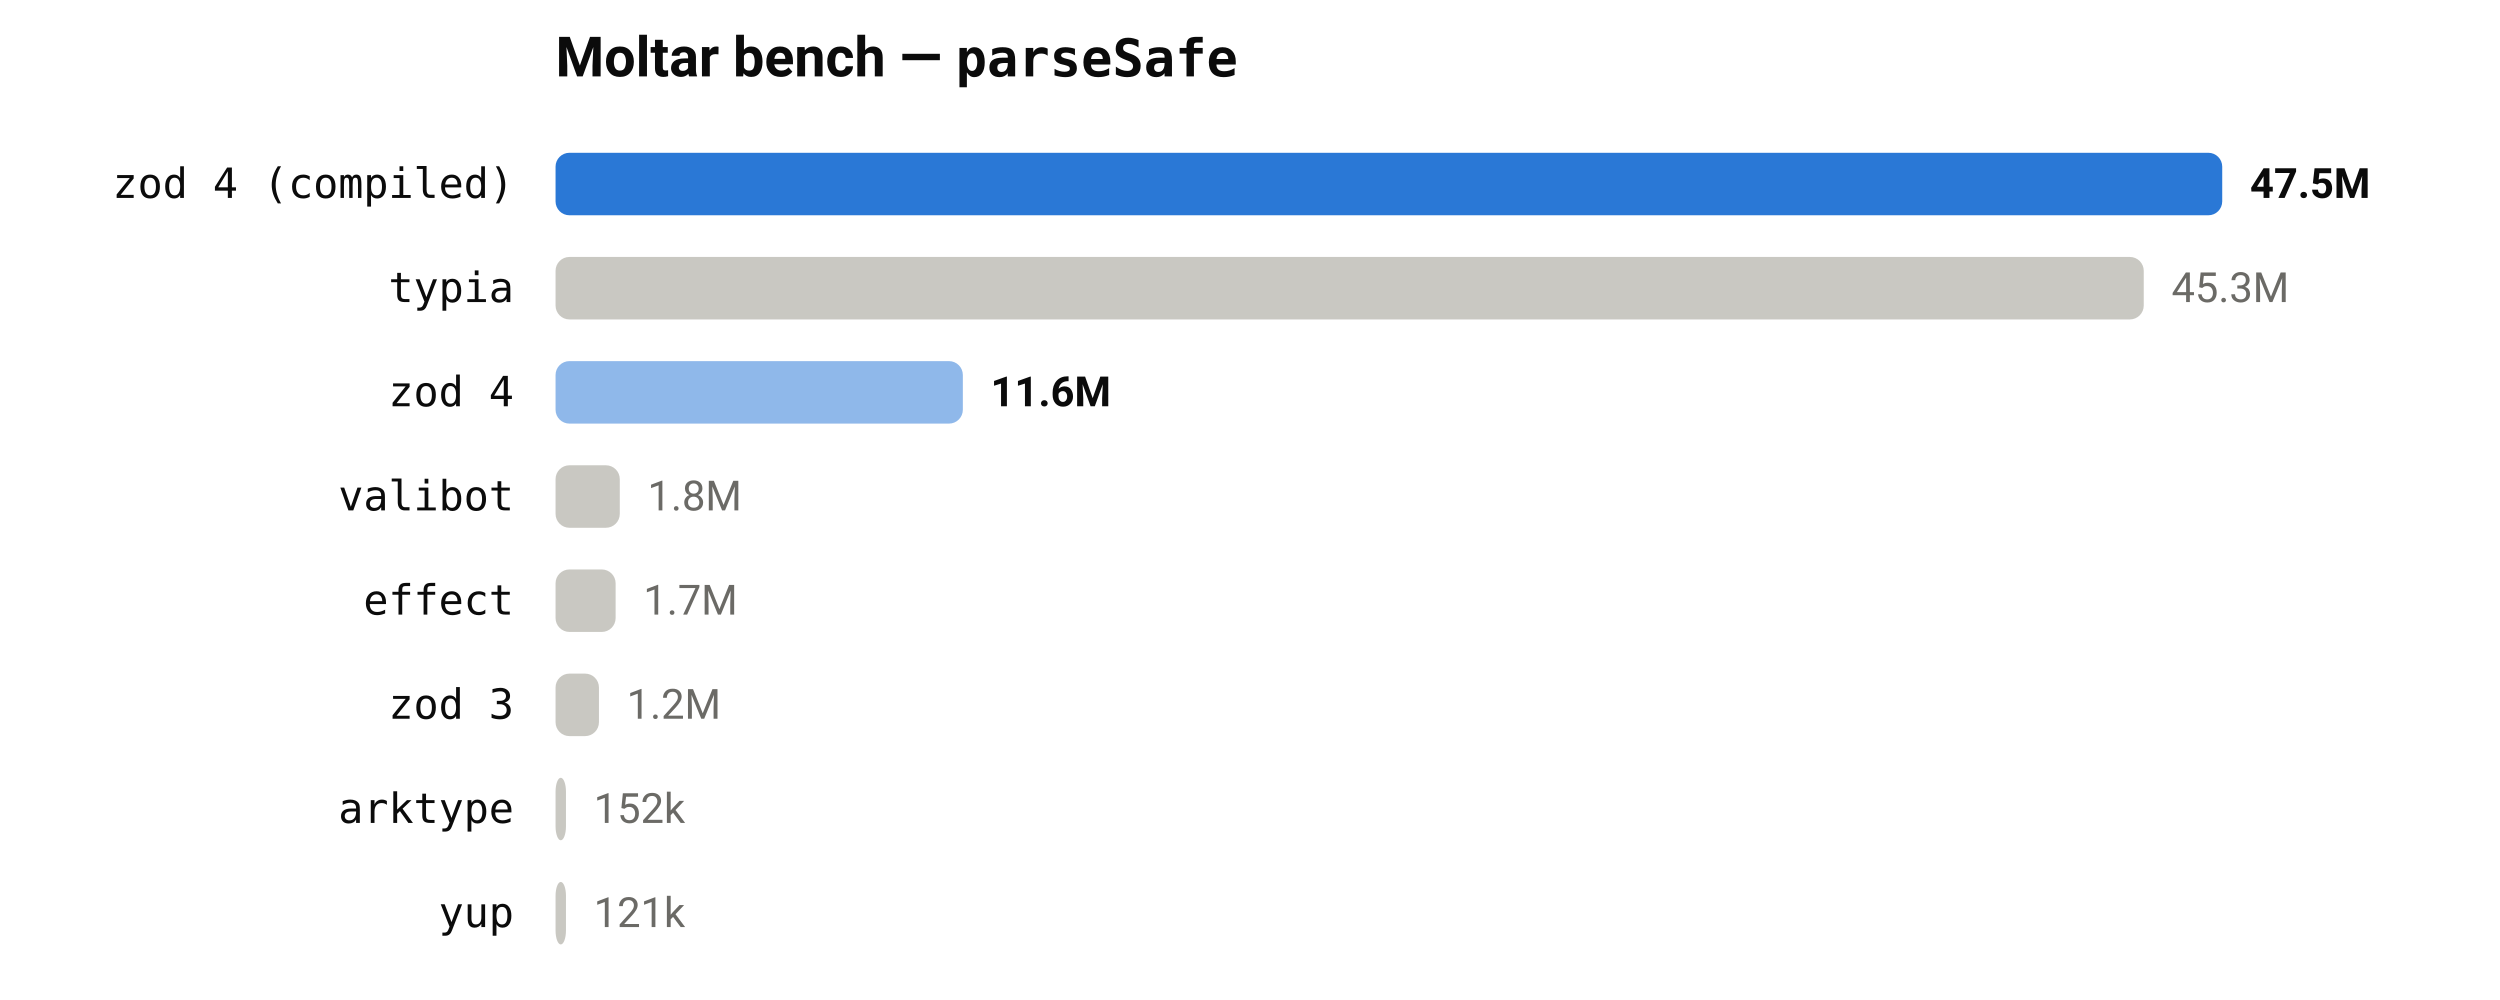
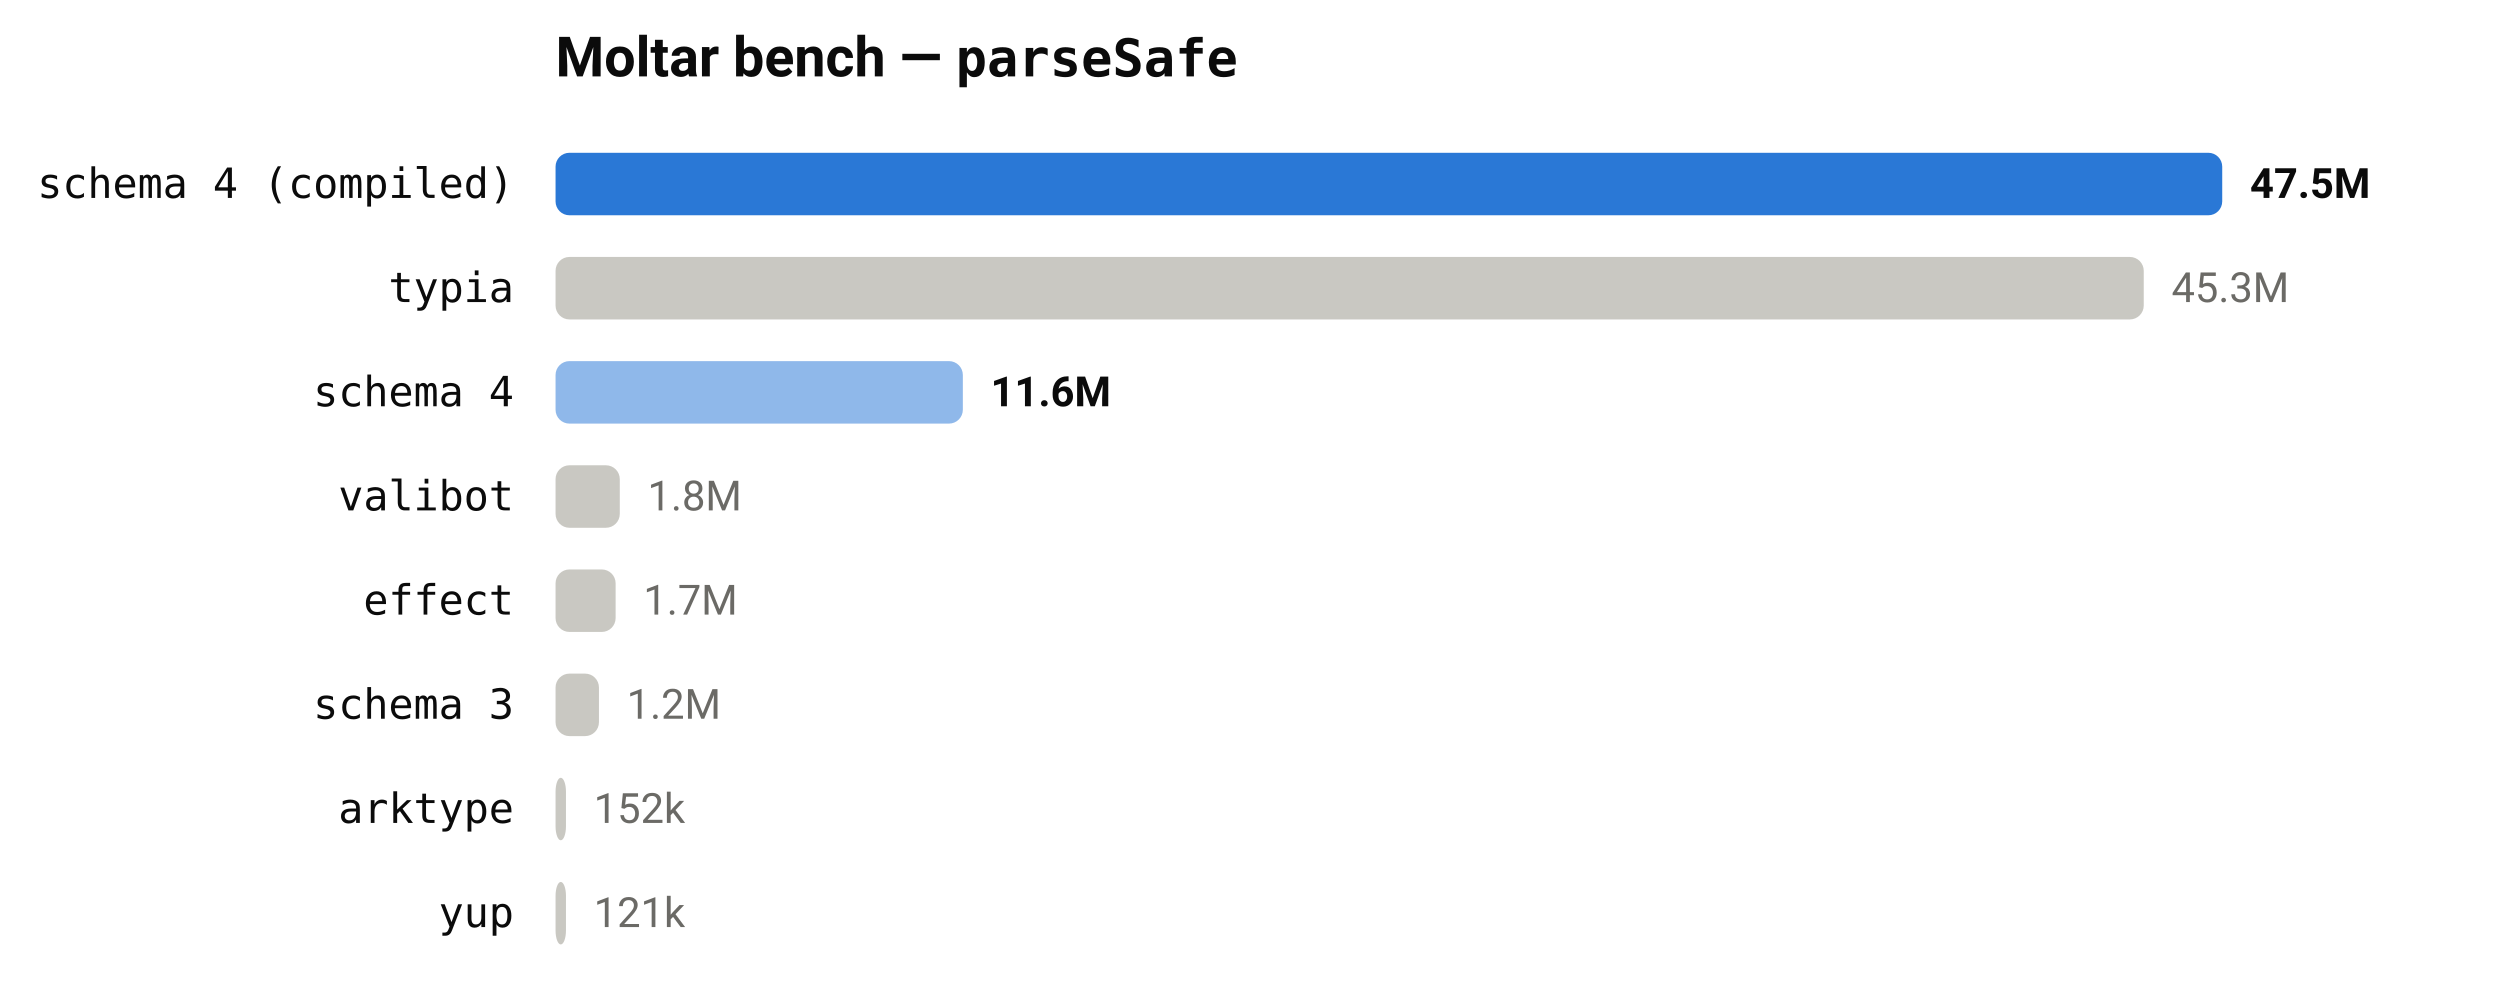
<svg xmlns="http://www.w3.org/2000/svg" width="720" height="288" viewBox="0 0 720 288" font-family="ui-sans-serif, system-ui, -apple-system, Segoe UI, Roboto, sans-serif" font-size="13">
  <text x="160" y="22" fill="#0b0b0b" font-weight="700" font-size="16">Moltar bench — <tspan font-family="ui-monospace, SFMono-Regular, Menlo, monospace" font-size="15">parseSafe</tspan>
  </text>
-   <text x="148" y="57" text-anchor="end" fill="#0b0b0b" font-family="ui-monospace, SFMono-Regular, Menlo, monospace" font-size="12">zod 4 (compiled)</text>
+   <text x="148" y="57" text-anchor="end" fill="#0b0b0b" font-family="ui-monospace, SFMono-Regular, Menlo, monospace" font-size="12">schema 4 (compiled)</text>
  <rect x="160" y="44" width="480.0" height="18" rx="4" fill="#2a78d6" />
  <text x="648.0" y="57" fill="#0b0b0b" font-weight="700" font-size="12">47.5M</text>
  <text x="148" y="87" text-anchor="end" fill="#0b0b0b" font-family="ui-monospace, SFMono-Regular, Menlo, monospace" font-size="12">typia</text>
  <rect x="160" y="74" width="457.4" height="18" rx="4" fill="#c9c8c2" />
  <text x="625.4" y="87" fill="#6b6a66" font-weight="400" font-size="12">45.3M</text>
-   <text x="148" y="117" text-anchor="end" fill="#0b0b0b" font-family="ui-monospace, SFMono-Regular, Menlo, monospace" font-size="12">zod 4</text>
+   <text x="148" y="117" text-anchor="end" fill="#0b0b0b" font-family="ui-monospace, SFMono-Regular, Menlo, monospace" font-size="12">schema 4</text>
  <rect x="160" y="104" width="117.3" height="18" rx="4" fill="#8fb8ea" />
  <text x="285.3" y="117" fill="#0b0b0b" font-weight="700" font-size="12">11.6M</text>
  <text x="148" y="147" text-anchor="end" fill="#0b0b0b" font-family="ui-monospace, SFMono-Regular, Menlo, monospace" font-size="12">valibot</text>
  <rect x="160" y="134" width="18.5" height="18" rx="4" fill="#c9c8c2" />
  <text x="186.5" y="147" fill="#6b6a66" font-weight="400" font-size="12">1.8M</text>
  <text x="148" y="177" text-anchor="end" fill="#0b0b0b" font-family="ui-monospace, SFMono-Regular, Menlo, monospace" font-size="12">effect</text>
  <rect x="160" y="164" width="17.3" height="18" rx="4" fill="#c9c8c2" />
  <text x="185.3" y="177" fill="#6b6a66" font-weight="400" font-size="12">1.7M</text>
-   <text x="148" y="207" text-anchor="end" fill="#0b0b0b" font-family="ui-monospace, SFMono-Regular, Menlo, monospace" font-size="12">zod 3</text>
+   <text x="148" y="207" text-anchor="end" fill="#0b0b0b" font-family="ui-monospace, SFMono-Regular, Menlo, monospace" font-size="12">schema 3</text>
  <rect x="160" y="194" width="12.5" height="18" rx="4" fill="#c9c8c2" />
  <text x="180.5" y="207" fill="#6b6a66" font-weight="400" font-size="12">1.2M</text>
  <text x="148" y="237" text-anchor="end" fill="#0b0b0b" font-family="ui-monospace, SFMono-Regular, Menlo, monospace" font-size="12">arktype</text>
  <rect x="160" y="224" width="3.0" height="18" rx="4" fill="#c9c8c2" />
  <text x="171.0" y="237" fill="#6b6a66" font-weight="400" font-size="12">152k</text>
  <text x="148" y="267" text-anchor="end" fill="#0b0b0b" font-family="ui-monospace, SFMono-Regular, Menlo, monospace" font-size="12">yup</text>
  <rect x="160" y="254" width="3.0" height="18" rx="4" fill="#c9c8c2" />
  <text x="171.0" y="267" fill="#6b6a66" font-weight="400" font-size="12">121k</text>
</svg>
